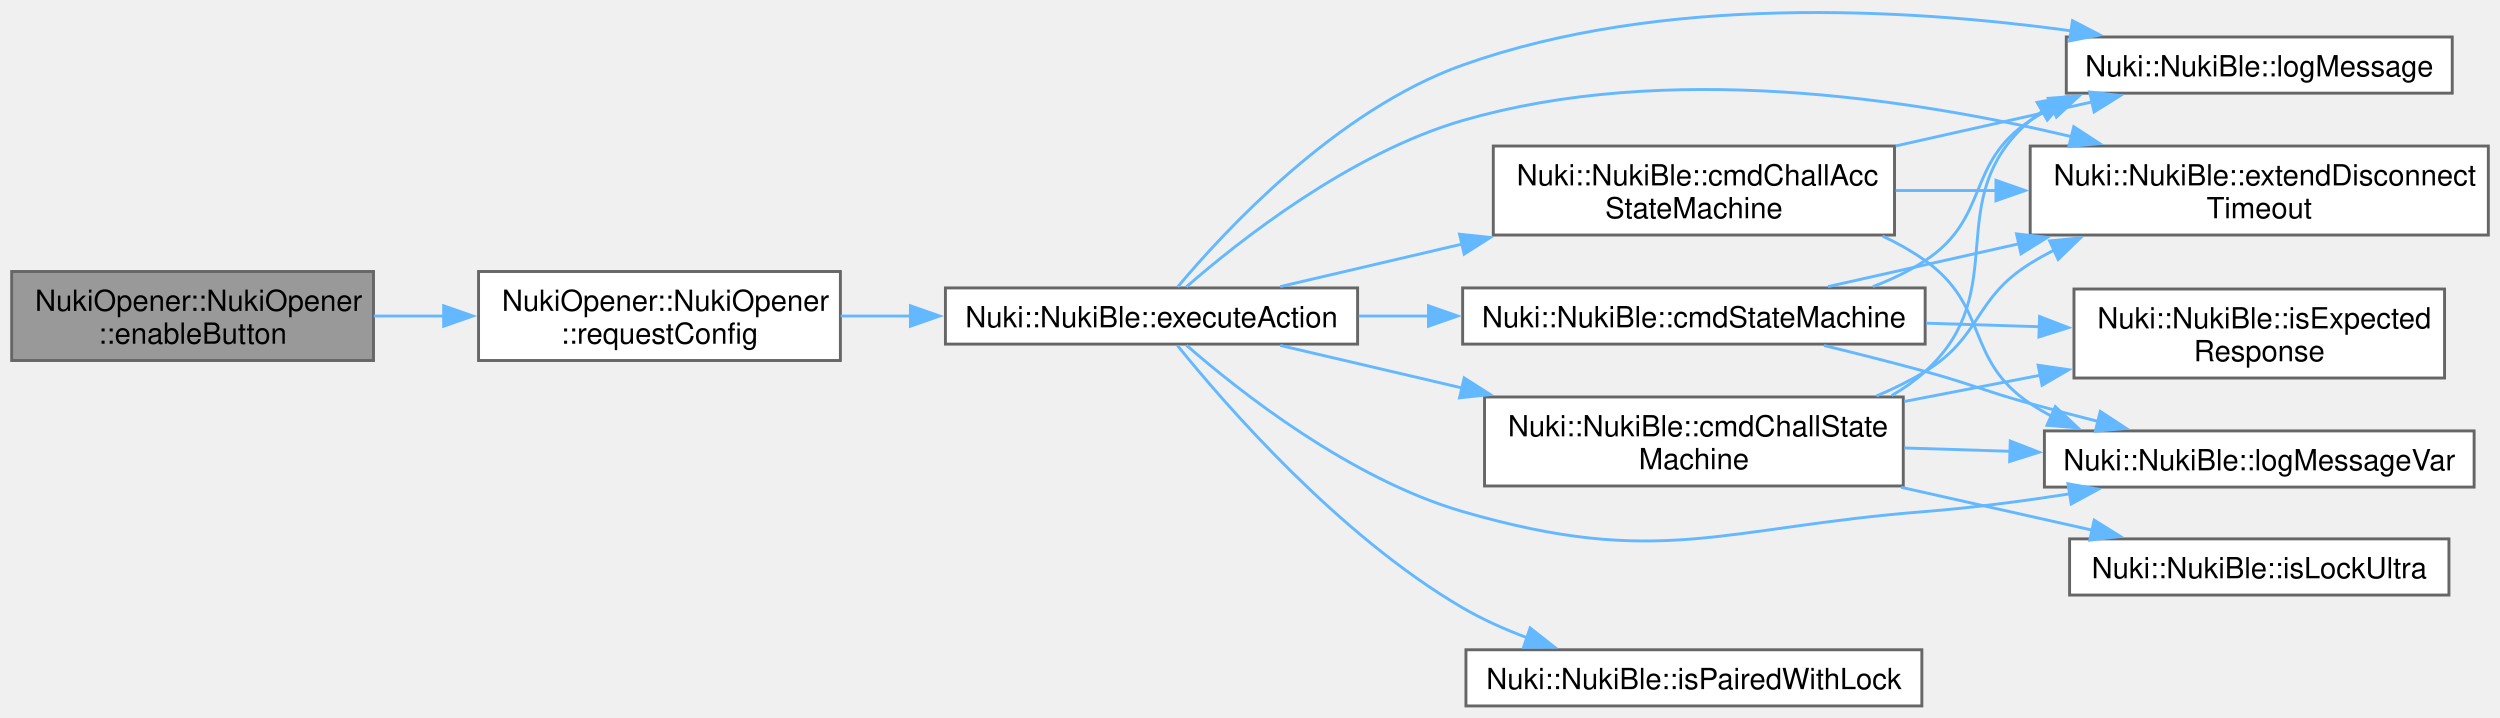
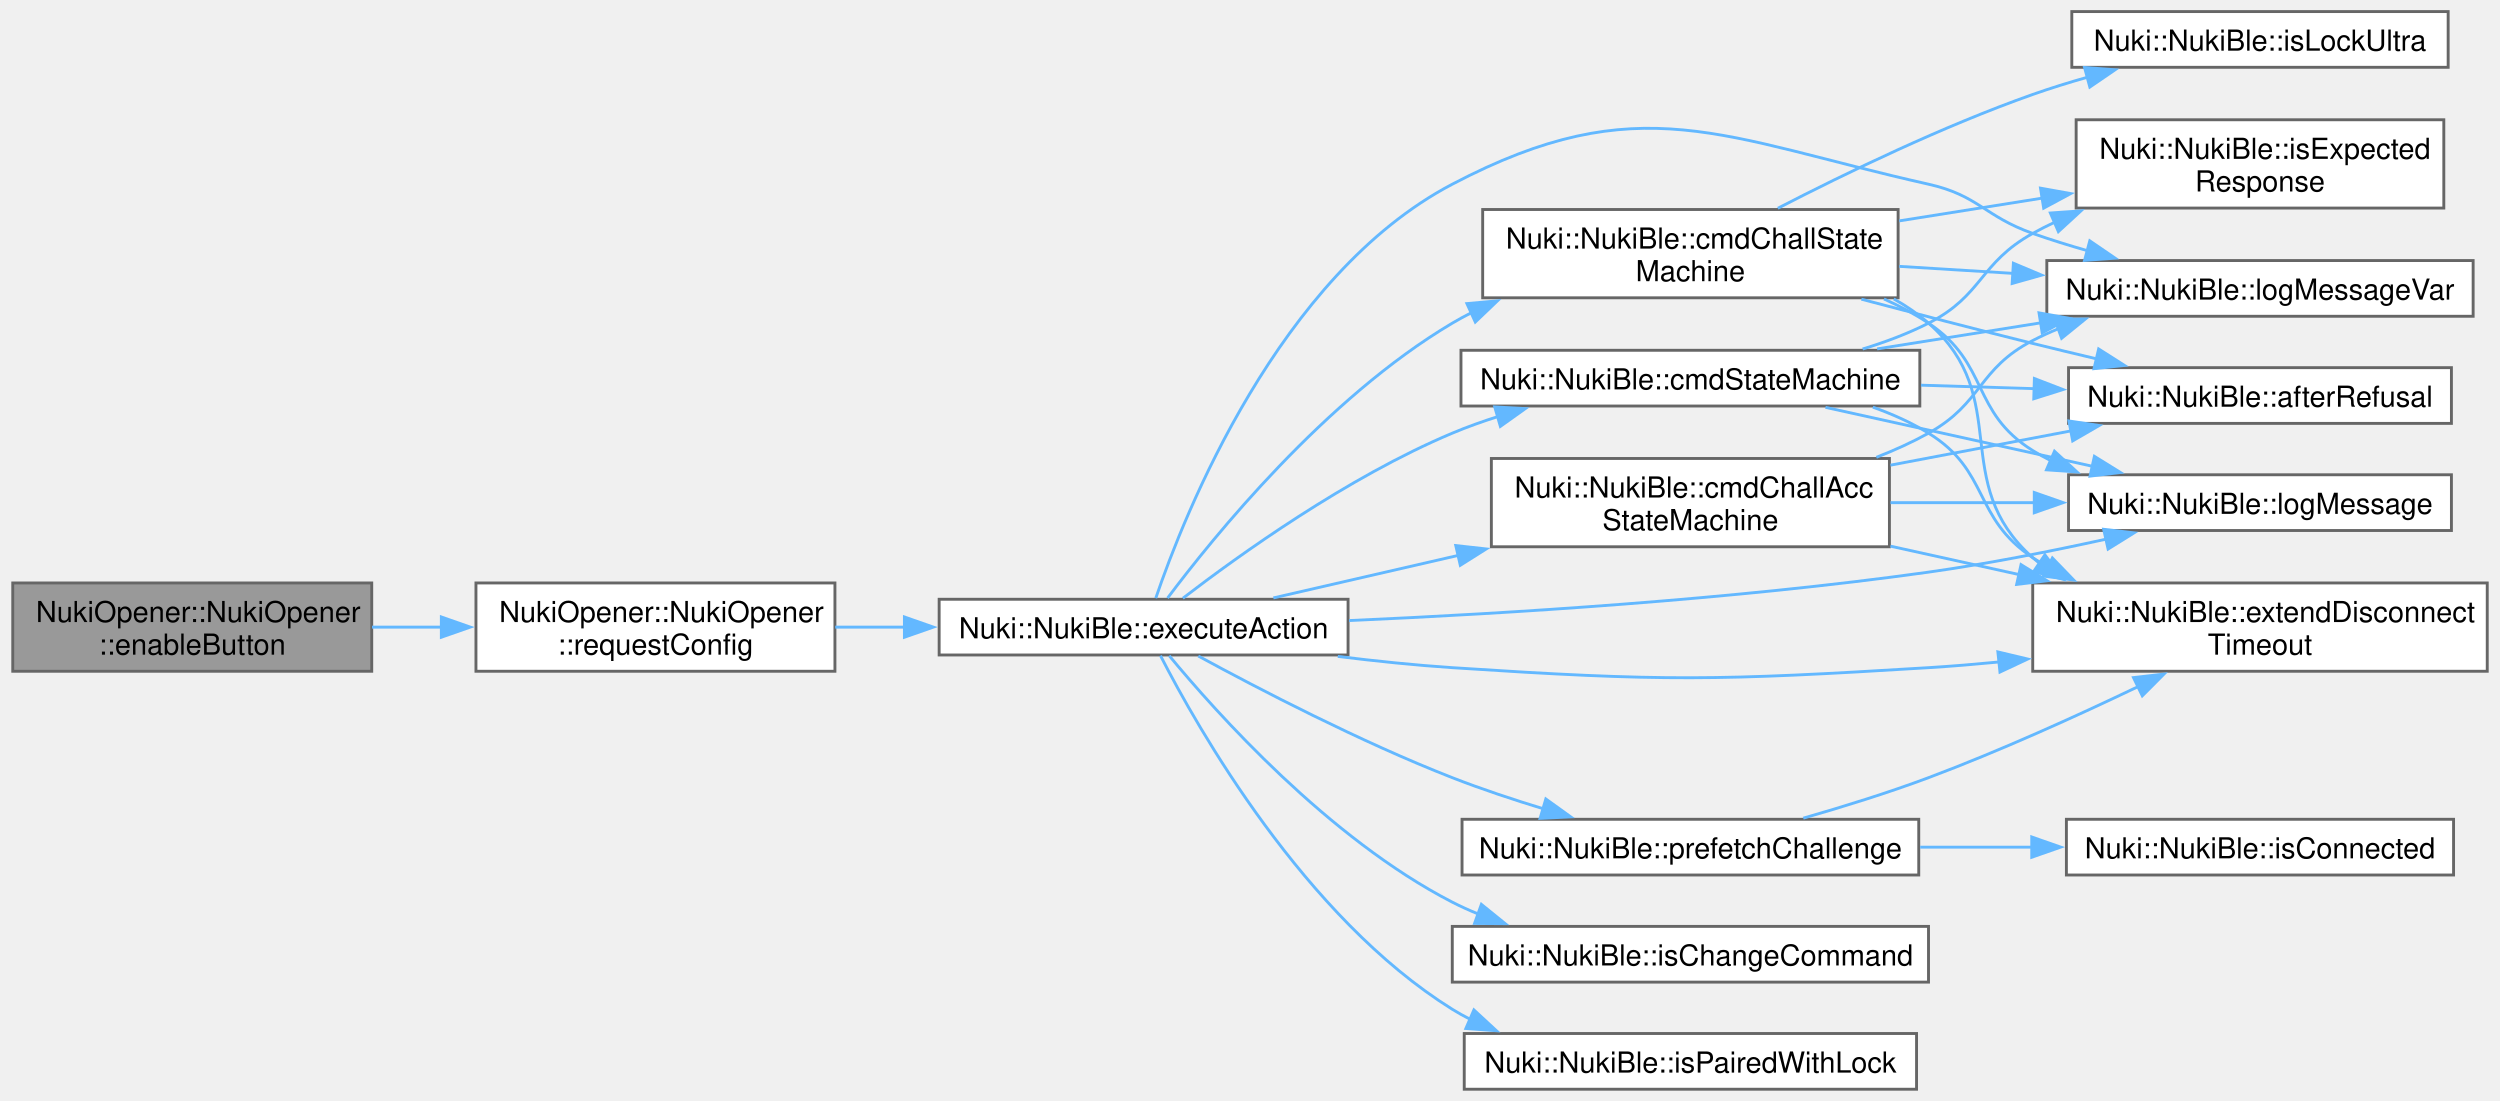
- <svg xmlns="http://www.w3.org/2000/svg" xmlns:xlink="http://www.w3.org/1999/xlink" width="857pt" height="246pt" viewBox="0.00 0.00 856.75 245.92">
-   <g id="page0,1_graph0" class="graph" transform="scale(1 1) rotate(0) translate(4 241.92)">
+ <svg xmlns="http://www.w3.org/2000/svg" xmlns:xlink="http://www.w3.org/1999/xlink" width="863pt" height="380pt" viewBox="0.00 0.00 862.75 380.25">
+   <g id="page0,1_graph0" class="graph" transform="scale(1 1) rotate(0) translate(4 376.25)">
    <g id="Node000001" class="node">
      <g id="a_Node000001">
        <a xlink:title="Gets the current config from the opener, updates the enable button parameter and sends the new config...">
-           <polygon fill="#999999" stroke="#666666" points="124,-148.88 0,-148.88 0,-118.38 124,-118.38 124,-148.88" />
-           <text text-anchor="start" x="8" y="-135.38" font-family="Helvetica,sans-Serif" font-size="10.00">NukiOpener::NukiOpener</text>
-           <text text-anchor="middle" x="62" y="-124.12" font-family="Helvetica,sans-Serif" font-size="10.00">::enableButton</text>
+           <polygon fill="#999999" stroke="#666666" points="124,-174.88 0,-174.88 0,-144.38 124,-144.38 124,-174.88" />
+           <text text-anchor="start" x="8" y="-161.38" font-family="Helvetica,sans-Serif" font-size="10.00">NukiOpener::NukiOpener</text>
+           <text text-anchor="middle" x="62" y="-150.12" font-family="Helvetica,sans-Serif" font-size="10.00">::enableButton</text>
        </a>
      </g>
    </g>
    <g id="Node000002" class="node">
      <g id="a_Node000002">
        <a xlink:href="class_nuki_opener_1_1_nuki_opener.html#ae0e0e3fef5bdadbbfe58d2eaa74f74dc" target="_top" xlink:title="Requests config from Opener via BLE.">
-           <polygon fill="white" stroke="#666666" points="284,-148.88 160,-148.88 160,-118.38 284,-118.38 284,-148.88" />
-           <text text-anchor="start" x="168" y="-135.38" font-family="Helvetica,sans-Serif" font-size="10.00">NukiOpener::NukiOpener</text>
-           <text text-anchor="middle" x="222" y="-124.12" font-family="Helvetica,sans-Serif" font-size="10.00">::requestConfig</text>
+           <polygon fill="white" stroke="#666666" points="284,-174.88 160,-174.88 160,-144.38 284,-144.38 284,-174.88" />
+           <text text-anchor="start" x="168" y="-161.38" font-family="Helvetica,sans-Serif" font-size="10.00">NukiOpener::NukiOpener</text>
+           <text text-anchor="middle" x="222" y="-150.12" font-family="Helvetica,sans-Serif" font-size="10.00">::requestConfig</text>
        </a>
      </g>
    </g>
    <g id="edge1_Node000001_Node000002" class="edge">
      <g id="a_edge1_Node000001_Node000002">
        <a xlink:title=" ">
-           <path fill="none" stroke="#63b8ff" d="M124.09,-133.62C132,-133.62 140.16,-133.62 148.23,-133.62" />
-           <polygon fill="#63b8ff" stroke="#63b8ff" points="148.04,-137.13 158.04,-133.63 148.04,-130.13 148.04,-137.13" />
+           <path fill="none" stroke="#63b8ff" d="M124.09,-159.62C132,-159.62 140.16,-159.62 148.23,-159.62" />
+           <polygon fill="#63b8ff" stroke="#63b8ff" points="148.04,-163.13 158.04,-159.63 148.04,-156.13 148.04,-163.13" />
        </a>
      </g>
    </g>
    <g id="Node000003" class="node">
      <g id="a_Node000003">
        <a xlink:href="class_nuki_1_1_nuki_ble.html#af1f1e299e8d97e053bba80e92ba285d6" target="_top" xlink:title=" ">
-           <polygon fill="white" stroke="#666666" points="461.25,-143.25 320,-143.25 320,-124 461.25,-124 461.25,-143.25" />
-           <text text-anchor="middle" x="390.62" y="-129.75" font-family="Helvetica,sans-Serif" font-size="10.00">Nuki::NukiBle::executeAction</text>
+           <polygon fill="white" stroke="#666666" points="461.25,-169.25 320,-169.25 320,-150 461.25,-150 461.25,-169.25" />
+           <text text-anchor="middle" x="390.62" y="-155.75" font-family="Helvetica,sans-Serif" font-size="10.00">Nuki::NukiBle::executeAction</text>
        </a>
      </g>
    </g>
    <g id="edge2_Node000002_Node000003" class="edge">
      <g id="a_edge2_Node000002_Node000003">
        <a xlink:title=" ">
-           <path fill="none" stroke="#63b8ff" d="M284.1,-133.62C291.93,-133.62 300.04,-133.62 308.12,-133.62" />
-           <polygon fill="#63b8ff" stroke="#63b8ff" points="308,-137.13 318,-133.63 308,-130.13 308,-137.13" />
+           <path fill="none" stroke="#63b8ff" d="M284.1,-159.62C291.93,-159.62 300.04,-159.62 308.12,-159.62" />
+           <polygon fill="#63b8ff" stroke="#63b8ff" points="308,-163.13 318,-159.63 308,-156.13 308,-163.13" />
        </a>
      </g>
    </g>
    <g id="Node000004" class="node">
      <g id="a_Node000004">
        <a xlink:href="class_nuki_1_1_nuki_ble.html#ada0f3beebd95d35c122e25dd3f9eb886" target="_top" xlink:title=" ">
-           <polygon fill="white" stroke="#666666" points="645.25,-191.88 507.75,-191.88 507.75,-161.38 645.25,-161.38 645.25,-191.88" />
-           <text text-anchor="start" x="515.75" y="-178.38" font-family="Helvetica,sans-Serif" font-size="10.00">Nuki::NukiBle::cmdChallAcc</text>
-           <text text-anchor="middle" x="576.5" y="-167.12" font-family="Helvetica,sans-Serif" font-size="10.00">StateMachine</text>
+           <polygon fill="white" stroke="#666666" points="648.25,-217.88 510.75,-217.88 510.75,-187.38 648.25,-187.38 648.25,-217.88" />
+           <text text-anchor="start" x="518.75" y="-204.38" font-family="Helvetica,sans-Serif" font-size="10.00">Nuki::NukiBle::cmdChallAcc</text>
+           <text text-anchor="middle" x="579.5" y="-193.12" font-family="Helvetica,sans-Serif" font-size="10.00">StateMachine</text>
        </a>
      </g>
    </g>
    <g id="edge3_Node000003_Node000004" class="edge">
      <g id="a_edge3_Node000003_Node000004">
        <a xlink:title=" ">
-           <path fill="none" stroke="#63b8ff" d="M434.74,-143.71C453.36,-148.06 475.74,-153.3 497.13,-158.3" />
-           <polygon fill="#63b8ff" stroke="#63b8ff" points="496.18,-161.67 506.72,-160.54 497.78,-154.85 496.18,-161.67" />
+           <path fill="none" stroke="#63b8ff" d="M435.44,-169.71C454.54,-174.1 477.54,-179.4 499.46,-184.44" />
+           <polygon fill="#63b8ff" stroke="#63b8ff" points="498.45,-187.8 508.98,-186.63 500.02,-180.98 498.45,-187.8" />
+         </a>
+       </g>
+     </g>
+     <g id="Node000006" class="node">
+       <g id="a_Node000006">
+         <a xlink:href="class_nuki_1_1_nuki_ble.html#a6e8fca90c04249660dce6cb993eb4495" target="_top" xlink:title=" ">
+           <polygon fill="white" stroke="#666666" points="854.75,-174.88 697.75,-174.88 697.75,-144.38 854.75,-144.38 854.75,-174.88" />
+           <text text-anchor="start" x="705.75" y="-161.38" font-family="Helvetica,sans-Serif" font-size="10.00">Nuki::NukiBle::extendDisconnect</text>
+           <text text-anchor="middle" x="776.25" y="-150.12" font-family="Helvetica,sans-Serif" font-size="10.00">Timeout</text>
+         </a>
+       </g>
+     </g>
+     <g id="edge21_Node000003_Node000006" class="edge">
+       <g id="a_edge21_Node000003_Node000006">
+         <a xlink:title=" ">
+           <path fill="none" stroke="#63b8ff" d="M457.7,-149.51C470.77,-147.89 484.42,-146.47 497.25,-145.62 570.2,-140.81 588.78,-141.14 661.75,-145.62 669.72,-146.11 677.99,-146.8 686.26,-147.6" />
+           <polygon fill="#63b8ff" stroke="#63b8ff" points="685.71,-151.06 696.02,-148.6 686.43,-144.1 685.71,-151.06" />
+         </a>
+       </g>
+     </g>
+     <g id="Node000007" class="node">
+       <g id="a_Node000007">
+         <a xlink:href="class_nuki_1_1_nuki_ble.html#ac7ce691d9c3e586474655d1663eb2e20" target="_top" xlink:title=" ">
+           <polygon fill="white" stroke="#666666" points="842.38,-212.25 710.12,-212.25 710.12,-193 842.38,-193 842.38,-212.25" />
+           <text text-anchor="middle" x="776.25" y="-198.75" font-family="Helvetica,sans-Serif" font-size="10.00">Nuki::NukiBle::logMessage</text>
+         </a>
+       </g>
+     </g>
+     <g id="edge24_Node000003_Node000007" class="edge">
+       <g id="a_edge24_Node000003_Node000007">
+         <a xlink:title=" ">
+           <path fill="none" stroke="#63b8ff" d="M461.58,-161.89C516.28,-164.3 594.13,-169.14 661.75,-178.62 681.91,-181.45 703.85,-185.79 723.02,-190" />
+           <polygon fill="#63b8ff" stroke="#63b8ff" points="722.25,-193.42 732.77,-192.19 723.78,-186.59 722.25,-193.42" />
+         </a>
+       </g>
+     </g>
+     <g id="Node000008" class="node">
+       <g id="a_Node000008">
+         <a xlink:href="class_nuki_1_1_nuki_ble.html#af3650133f46aeca48a5f01b95d23ab71" target="_top" xlink:title=" ">
+           <polygon fill="white" stroke="#666666" points="849.88,-286.25 702.62,-286.25 702.62,-267 849.88,-267 849.88,-286.25" />
+           <text text-anchor="middle" x="776.25" y="-272.75" font-family="Helvetica,sans-Serif" font-size="10.00">Nuki::NukiBle::logMessageVar</text>
+         </a>
+       </g>
+     </g>
+     <g id="edge25_Node000003_Node000008" class="edge">
+       <g id="a_edge25_Node000003_Node000008">
+         <a xlink:title=" ">
+           <path fill="none" stroke="#63b8ff" d="M394.82,-169.62C404.6,-198.35 437.23,-281.13 497.25,-312.62 561.99,-346.6 590.41,-328.62 661.75,-312.62 679.02,-308.75 681.07,-301.54 697.75,-295.62 703.86,-293.46 710.32,-291.45 716.8,-289.61" />
+           <polygon fill="#63b8ff" stroke="#63b8ff" points="717.46,-293.06 726.21,-287.08 715.65,-286.3 717.46,-293.06" />
+         </a>
+       </g>
+     </g>
+     <g id="Node000009" class="node">
+       <g id="a_Node000009">
+         <a xlink:href="class_nuki_1_1_nuki_ble.html#a59169a9f492793762e3c6ba39b611b07" target="_top" xlink:title=" ">
+           <polygon fill="white" stroke="#666666" points="651.25,-303.88 507.75,-303.88 507.75,-273.38 651.25,-273.38 651.25,-303.88" />
+           <text text-anchor="start" x="515.75" y="-290.38" font-family="Helvetica,sans-Serif" font-size="10.00">Nuki::NukiBle::cmdChallState</text>
+           <text text-anchor="middle" x="579.5" y="-279.12" font-family="Helvetica,sans-Serif" font-size="10.00">Machine</text>
+         </a>
+       </g>
+     </g>
+     <g id="edge8_Node000003_Node000009" class="edge">
+       <g id="a_edge8_Node000003_Node000009">
+         <a xlink:title=" ">
+           <path fill="none" stroke="#63b8ff" d="M398.89,-169.65C414.5,-190.48 453.43,-238.66 497.25,-264.62 499.41,-265.9 501.64,-267.12 503.93,-268.27" />
+           <polygon fill="#63b8ff" stroke="#63b8ff" points="502.3,-271.38 512.86,-272.33 505.2,-265.01 502.3,-271.38" />
+         </a>
+       </g>
+     </g>
+     <g id="Node000012" class="node">
+       <g id="a_Node000012">
+         <a xlink:href="class_nuki_1_1_nuki_ble.html#ad135bb1455665decfddff67772c1d411" target="_top" xlink:title=" ">
+           <polygon fill="white" stroke="#666666" points="658.75,-255.25 500.25,-255.25 500.25,-236 658.75,-236 658.75,-255.25" />
+           <text text-anchor="middle" x="579.5" y="-241.75" font-family="Helvetica,sans-Serif" font-size="10.00">Nuki::NukiBle::cmdStateMachine</text>
+         </a>
+       </g>
+     </g>
+     <g id="edge15_Node000003_Node000012" class="edge">
+       <g id="a_edge15_Node000003_Node000012">
+         <a xlink:title=" ">
+           <path fill="none" stroke="#63b8ff" d="M404.18,-169.59C423.21,-184.22 461.01,-211.41 497.25,-226.62 502.38,-228.78 507.79,-230.71 513.3,-232.45" />
+           <polygon fill="#63b8ff" stroke="#63b8ff" points="511.91,-235.69 522.49,-235.11 513.86,-228.96 511.91,-235.69" />
+         </a>
+       </g>
+     </g>
+     <g id="Node000013" class="node">
+       <g id="a_Node000013">
+         <a xlink:href="class_nuki_1_1_nuki_ble.html#ac403c0ad4fe8a89f4cd57ddf647613df" target="_top" xlink:title="A change of one entry: nothing more comes from the device after its answer (a list request is followe...">
+           <polygon fill="white" stroke="#666666" points="661.75,-56.25 497.25,-56.25 497.25,-37 661.75,-37 661.75,-56.25" />
+           <text text-anchor="middle" x="579.5" y="-42.75" font-family="Helvetica,sans-Serif" font-size="10.00">Nuki::NukiBle::isChangeCommand</text>
+         </a>
+       </g>
+     </g>
+     <g id="edge22_Node000003_Node000013" class="edge">
+       <g id="a_edge22_Node000003_Node000013">
+         <a xlink:title=" ">
+           <path fill="none" stroke="#63b8ff" d="M399.47,-149.76C415.59,-130.23 454.49,-86.63 497.25,-64.62 500.14,-63.14 503.15,-61.77 506.24,-60.52" />
+           <polygon fill="#63b8ff" stroke="#63b8ff" points="507.3,-63.86 515.54,-57.19 504.94,-57.27 507.3,-63.86" />
+         </a>
+       </g>
+     </g>
+     <g id="Node000014" class="node">
+       <g id="a_Node000014">
+         <a xlink:href="class_nuki_1_1_nuki_ble.html#a050f54fbfcea03dc5238e8c66a7e89ca" target="_top" xlink:title="Returns pairing state (if credentials are stored or not).">
+           <polygon fill="white" stroke="#666666" points="657.62,-19.25 501.38,-19.25 501.38,0 657.62,0 657.62,-19.25" />
+           <text text-anchor="middle" x="579.5" y="-5.75" font-family="Helvetica,sans-Serif" font-size="10.00">Nuki::NukiBle::isPairedWithLock</text>
+         </a>
+       </g>
+     </g>
+     <g id="edge23_Node000003_Node000014" class="edge">
+       <g id="a_edge23_Node000003_Node000014">
+         <a xlink:title=" ">
+           <path fill="none" stroke="#63b8ff" d="M396.45,-149.78C409.17,-124.94 446.18,-59.43 497.25,-27.62 499.26,-26.37 501.35,-25.21 503.5,-24.12" />
+           <polygon fill="#63b8ff" stroke="#63b8ff" points="504.72,-27.4 512.5,-20.21 501.94,-20.98 504.72,-27.4" />
+         </a>
+       </g>
+     </g>
+     <g id="Node000015" class="node">
+       <g id="a_Node000015">
+         <a xlink:href="class_nuki_1_1_nuki_ble.html#a1883d4d8bbc6921ae9bfbb6d18671ee7" target="_top" xlink:title="Asks for the challenge of the next command now, if there is a connection and no command is running....">
+           <polygon fill="white" stroke="#666666" points="658.38,-93.25 500.62,-93.25 500.62,-74 658.38,-74 658.38,-93.25" />
+           <text text-anchor="middle" x="579.5" y="-79.75" font-family="Helvetica,sans-Serif" font-size="10.00">Nuki::NukiBle::prefetchChallenge</text>
+         </a>
+       </g>
+     </g>
+     <g id="edge26_Node000003_Node000015" class="edge">
+       <g id="a_edge26_Node000003_Node000015">
+         <a xlink:title=" ">
+           <path fill="none" stroke="#63b8ff" d="M409.52,-149.64C430.19,-138.39 465.46,-120.04 497.25,-107.62 507.32,-103.69 518.3,-100.04 528.84,-96.83" />
+           <polygon fill="#63b8ff" stroke="#63b8ff" points="529.56,-100.27 538.16,-94.08 527.58,-93.56 529.56,-100.27" />
        </a>
      </g>
    </g>
    <g id="Node000005" class="node">
      <g id="a_Node000005">
-         <a xlink:href="class_nuki_1_1_nuki_ble.html#a6e8fca90c04249660dce6cb993eb4495" target="_top" xlink:title=" ">
-           <polygon fill="white" stroke="#666666" points="848.75,-191.88 691.75,-191.88 691.75,-161.38 848.75,-161.38 848.75,-191.88" />
-           <text text-anchor="start" x="699.75" y="-178.38" font-family="Helvetica,sans-Serif" font-size="10.00">Nuki::NukiBle::extendDisconnect</text>
-           <text text-anchor="middle" x="770.25" y="-167.12" font-family="Helvetica,sans-Serif" font-size="10.00">Timeout</text>
-         </a>
-       </g>
-     </g>
-     <g id="edge18_Node000003_Node000005" class="edge">
-       <g id="a_edge18_Node000003_Node000005">
-         <a xlink:title=" ">
-           <path fill="none" stroke="#63b8ff" d="M402.59,-143.64C420.69,-159.42 458.67,-189.42 497.25,-200.62 566.67,-220.79 649.9,-208.41 705.86,-195.11" />
-           <polygon fill="#63b8ff" stroke="#63b8ff" points="706.68,-198.51 715.55,-192.72 705,-191.72 706.68,-198.51" />
-         </a>
-       </g>
-     </g>
-     <g id="Node000006" class="node">
-       <g id="a_Node000006">
-         <a xlink:href="class_nuki_1_1_nuki_ble.html#ac7ce691d9c3e586474655d1663eb2e20" target="_top" xlink:title=" ">
-           <polygon fill="white" stroke="#666666" points="836.38,-229.25 704.12,-229.25 704.12,-210 836.38,-210 836.38,-229.25" />
-           <text text-anchor="middle" x="770.25" y="-215.75" font-family="Helvetica,sans-Serif" font-size="10.00">Nuki::NukiBle::logMessage</text>
-         </a>
-       </g>
-     </g>
-     <g id="edge20_Node000003_Node000006" class="edge">
-       <g id="a_edge20_Node000003_Node000006">
-         <a xlink:title=" ">
-           <path fill="none" stroke="#63b8ff" d="M399.6,-143.61C415.66,-162.79 454.03,-204.25 497.25,-219.62 565.41,-243.86 649.4,-239.09 705.86,-231.35" />
-           <polygon fill="#63b8ff" stroke="#63b8ff" points="706.24,-234.83 715.63,-229.94 705.23,-227.91 706.24,-234.83" />
-         </a>
-       </g>
-     </g>
-     <g id="Node000007" class="node">
-       <g id="a_Node000007">
-         <a xlink:href="class_nuki_1_1_nuki_ble.html#af3650133f46aeca48a5f01b95d23ab71" target="_top" xlink:title=" ">
-           <polygon fill="white" stroke="#666666" points="843.88,-94.25 696.62,-94.25 696.62,-75 843.88,-75 843.88,-94.25" />
-           <text text-anchor="middle" x="770.25" y="-80.75" font-family="Helvetica,sans-Serif" font-size="10.00">Nuki::NukiBle::logMessageVar</text>
-         </a>
-       </g>
-     </g>
-     <g id="edge21_Node000003_Node000007" class="edge">
-       <g id="a_edge21_Node000003_Node000007">
-         <a xlink:title=" ">
-           <path fill="none" stroke="#63b8ff" d="M402.59,-123.61C420.69,-107.83 458.67,-77.83 497.25,-66.62 564.9,-46.98 585.52,-61.09 655.75,-66.62 671.99,-67.9 689.42,-70.2 705.62,-72.73" />
-           <polygon fill="#63b8ff" stroke="#63b8ff" points="704.69,-76.13 715.12,-74.27 705.81,-69.22 704.69,-76.13" />
-         </a>
-       </g>
-     </g>
-     <g id="Node000008" class="node">
-       <g id="a_Node000008">
-         <a xlink:href="class_nuki_1_1_nuki_ble.html#a59169a9f492793762e3c6ba39b611b07" target="_top" xlink:title=" ">
-           <polygon fill="white" stroke="#666666" points="648.25,-105.88 504.75,-105.88 504.75,-75.38 648.25,-75.38 648.25,-105.88" />
-           <text text-anchor="start" x="512.75" y="-92.38" font-family="Helvetica,sans-Serif" font-size="10.00">Nuki::NukiBle::cmdChallState</text>
-           <text text-anchor="middle" x="576.5" y="-81.12" font-family="Helvetica,sans-Serif" font-size="10.00">Machine</text>
-         </a>
-       </g>
-     </g>
-     <g id="edge7_Node000003_Node000008" class="edge">
-       <g id="a_edge7_Node000003_Node000008">
-         <a xlink:title=" ">
-           <path fill="none" stroke="#63b8ff" d="M434.74,-123.54C453.36,-119.19 475.74,-113.95 497.13,-108.95" />
-           <polygon fill="#63b8ff" stroke="#63b8ff" points="497.78,-112.4 506.72,-106.71 496.18,-105.58 497.78,-112.4" />
+         <a xlink:href="class_nuki_1_1_nuki_ble.html#a4e1de69ee63f338e6e1fe088f72d7b3f" target="_top" xlink:title="The device answered a command with an error report. The connection is closed only for the errors that...">
+           <polygon fill="white" stroke="#666666" points="842.38,-249.25 710.12,-249.25 710.12,-230 842.38,-230 842.38,-249.25" />
+           <text text-anchor="middle" x="776.25" y="-235.75" font-family="Helvetica,sans-Serif" font-size="10.00">Nuki::NukiBle::afterRefusal</text>
+         </a>
+       </g>
+     </g>
+     <g id="edge4_Node000004_Node000005" class="edge">
+       <g id="a_edge4_Node000004_Node000005">
+         <a xlink:title=" ">
+           <path fill="none" stroke="#63b8ff" d="M648.61,-215.57C668.88,-219.42 691.01,-223.62 711.02,-227.42" />
+           <polygon fill="#63b8ff" stroke="#63b8ff" points="710.25,-230.84 720.72,-229.27 711.55,-223.96 710.25,-230.84" />
+         </a>
+       </g>
+     </g>
+     <g id="edge5_Node000004_Node000006" class="edge">
+       <g id="a_edge5_Node000004_Node000006">
+         <a xlink:title=" ">
+           <path fill="none" stroke="#63b8ff" d="M648.61,-187.59C662.95,-184.42 678.22,-181.05 693.01,-177.78" />
+           <polygon fill="#63b8ff" stroke="#63b8ff" points="693.71,-181.21 702.72,-175.64 692.2,-174.38 693.71,-181.21" />
+         </a>
+       </g>
+     </g>
+     <g id="edge6_Node000004_Node000007" class="edge">
+       <g id="a_edge6_Node000004_Node000007">
+         <a xlink:title=" ">
+           <path fill="none" stroke="#63b8ff" d="M648.61,-202.62C664.75,-202.62 682.06,-202.62 698.54,-202.62" />
+           <polygon fill="#63b8ff" stroke="#63b8ff" points="698.28,-206.13 708.28,-202.63 698.28,-199.13 698.28,-206.13" />
+         </a>
+       </g>
+     </g>
+     <g id="edge7_Node000004_Node000008" class="edge">
+       <g id="a_edge7_Node000004_Node000008">
+         <a xlink:title=" ">
+           <path fill="none" stroke="#63b8ff" d="M643.73,-218.28C649.98,-220.71 656.09,-223.48 661.75,-226.62 680.47,-237.02 678.74,-248.79 697.75,-258.62 700.63,-260.11 703.62,-261.48 706.7,-262.73" />
+           <polygon fill="#63b8ff" stroke="#63b8ff" points="705.36,-265.97 715.96,-266.07 707.73,-259.39 705.36,-265.97" />
+         </a>
+       </g>
+     </g>
+     <g id="edge9_Node000009_Node000005" class="edge">
+       <g id="a_edge9_Node000009_Node000005">
+         <a xlink:title=" ">
+           <path fill="none" stroke="#63b8ff" d="M638.56,-272.9C657.41,-267.9 678.44,-262.42 697.75,-257.62 704.87,-255.86 712.38,-254.05 719.8,-252.29" />
+           <polygon fill="#63b8ff" stroke="#63b8ff" points="720.52,-255.71 729.46,-250.02 718.92,-248.9 720.52,-255.71" />
+         </a>
+       </g>
+     </g>
+     <g id="edge10_Node000009_Node000006" class="edge">
+       <g id="a_edge10_Node000009_Node000006">
+         <a xlink:title=" ">
+           <path fill="none" stroke="#63b8ff" d="M649.74,-273C654.04,-270.6 658.1,-267.83 661.75,-264.62 691.37,-238.65 668.3,-209.79 697.75,-183.62 698.53,-182.93 699.34,-182.25 700.16,-181.6" />
+           <polygon fill="#63b8ff" stroke="#63b8ff" points="701.95,-184.61 708.31,-176.13 698.05,-178.8 701.95,-184.61" />
+         </a>
+       </g>
+     </g>
+     <g id="edge13_Node000009_Node000007" class="edge">
+       <g id="a_edge13_Node000009_Node000007">
+         <a xlink:title=" ">
+           <path fill="none" stroke="#63b8ff" d="M646.37,-272.97C651.76,-270.56 656.97,-267.8 661.75,-264.62 682.8,-250.65 676.3,-233.97 697.75,-220.62 699.77,-219.37 701.86,-218.2 704.01,-217.12" />
+           <polygon fill="#63b8ff" stroke="#63b8ff" points="705.27,-220.39 713.06,-213.21 702.49,-213.96 705.27,-220.39" />
+         </a>
+       </g>
+     </g>
+     <g id="edge14_Node000009_Node000008" class="edge">
+       <g id="a_edge14_Node000009_Node000008">
+         <a xlink:title=" ">
+           <path fill="none" stroke="#63b8ff" d="M651.64,-284.24C664.41,-283.45 677.84,-282.63 690.94,-281.82" />
+           <polygon fill="#63b8ff" stroke="#63b8ff" points="691.07,-285.32 700.84,-281.21 690.64,-278.33 691.07,-285.32" />
+         </a>
+       </g>
+     </g>
+     <g id="Node000010" class="node">
+       <g id="a_Node000010">
+         <a xlink:href="class_nuki_1_1_nuki_ble.html#a252293e3e2ae14f9b879d27629d64a8a" target="_top" xlink:title=" ">
+           <polygon fill="white" stroke="#666666" points="839.75,-334.88 712.75,-334.88 712.75,-304.38 839.75,-304.38 839.75,-334.88" />
+           <text text-anchor="start" x="720.75" y="-321.38" font-family="Helvetica,sans-Serif" font-size="10.00">Nuki::NukiBle::isExpected</text>
+           <text text-anchor="middle" x="776.25" y="-310.12" font-family="Helvetica,sans-Serif" font-size="10.00">Response</text>
+         </a>
+       </g>
+     </g>
+     <g id="edge11_Node000009_Node000010" class="edge">
+       <g id="a_edge11_Node000009_Node000010">
+         <a xlink:title=" ">
+           <path fill="none" stroke="#63b8ff" d="M651.64,-299.95C667.79,-302.52 684.99,-305.26 701.26,-307.85" />
+           <polygon fill="#63b8ff" stroke="#63b8ff" points="700.43,-311.26 710.86,-309.38 701.53,-304.35 700.43,-311.26" />
        </a>
      </g>
    </g>
    <g id="Node000011" class="node">
      <g id="a_Node000011">
-         <a xlink:href="class_nuki_1_1_nuki_ble.html#ad135bb1455665decfddff67772c1d411" target="_top" xlink:title=" ">
-           <polygon fill="white" stroke="#666666" points="655.75,-143.25 497.25,-143.25 497.25,-124 655.75,-124 655.75,-143.25" />
-           <text text-anchor="middle" x="576.5" y="-129.75" font-family="Helvetica,sans-Serif" font-size="10.00">Nuki::NukiBle::cmdStateMachine</text>
-         </a>
-       </g>
-     </g>
-     <g id="edge13_Node000003_Node000011" class="edge">
-       <g id="a_edge13_Node000003_Node000011">
-         <a xlink:title=" ">
-           <path fill="none" stroke="#63b8ff" d="M461.66,-133.62C469.53,-133.62 477.62,-133.62 485.69,-133.62" />
-           <polygon fill="#63b8ff" stroke="#63b8ff" points="485.54,-137.13 495.54,-133.63 485.54,-130.13 485.54,-137.13" />
-         </a>
-       </g>
-     </g>
-     <g id="Node000012" class="node">
-       <g id="a_Node000012">
-         <a xlink:href="class_nuki_1_1_nuki_ble.html#a050f54fbfcea03dc5238e8c66a7e89ca" target="_top" xlink:title="Returns pairing state (if credentials are stored or not).">
-           <polygon fill="white" stroke="#666666" points="654.62,-19.25 498.38,-19.25 498.38,0 654.62,0 654.62,-19.25" />
-           <text text-anchor="middle" x="576.5" y="-5.75" font-family="Helvetica,sans-Serif" font-size="10.00">Nuki::NukiBle::isPairedWithLock</text>
-         </a>
-       </g>
-     </g>
-     <g id="edge19_Node000003_Node000012" class="edge">
-       <g id="a_edge19_Node000003_Node000012">
-         <a xlink:title=" ">
-           <path fill="none" stroke="#63b8ff" d="M399.51,-123.52C415.69,-103.47 454.71,-58.43 497.25,-33.62 504.09,-29.64 511.66,-26.25 519.32,-23.38" />
-           <polygon fill="#63b8ff" stroke="#63b8ff" points="520.38,-26.72 528.71,-20.17 518.12,-20.1 520.38,-26.72" />
-         </a>
-       </g>
-     </g>
-     <g id="edge4_Node000004_Node000005" class="edge">
-       <g id="a_edge4_Node000004_Node000005">
-         <a xlink:title=" ">
-           <path fill="none" stroke="#63b8ff" d="M645.64,-176.62C656.79,-176.62 668.47,-176.62 680.03,-176.62" />
-           <polygon fill="#63b8ff" stroke="#63b8ff" points="680.01,-180.13 690.01,-176.63 680.01,-173.13 680.01,-180.13" />
-         </a>
-       </g>
-     </g>
-     <g id="edge5_Node000004_Node000006" class="edge">
-       <g id="a_edge5_Node000004_Node000006">
-         <a xlink:title=" ">
-           <path fill="none" stroke="#63b8ff" d="M645.64,-191.91C667.73,-196.86 691.95,-202.29 713.07,-207.03" />
-           <polygon fill="#63b8ff" stroke="#63b8ff" points="712.11,-210.4 722.64,-209.17 713.65,-203.57 712.11,-210.4" />
-         </a>
-       </g>
-     </g>
-     <g id="edge6_Node000004_Node000007" class="edge">
-       <g id="a_edge6_Node000004_Node000007">
-         <a xlink:title=" ">
-           <path fill="none" stroke="#63b8ff" d="M641.11,-161.04C646.27,-158.62 651.23,-155.83 655.75,-152.62 677.78,-136.98 669.28,-118.63 691.75,-103.62 694.12,-102.04 696.61,-100.59 699.18,-99.26" />
-           <polygon fill="#63b8ff" stroke="#63b8ff" points="700.35,-102.57 708.07,-95.32 697.51,-96.17 700.35,-102.57" />
-         </a>
-       </g>
-     </g>
-     <g id="edge8_Node000008_Node000005" class="edge">
-       <g id="a_edge8_Node000008_Node000005">
-         <a xlink:title=" ">
-           <path fill="none" stroke="#63b8ff" d="M639.04,-106.21C644.87,-108.65 650.54,-111.44 655.75,-114.62 675.33,-126.59 672.26,-139.52 691.75,-151.62 694.36,-153.25 697.09,-154.77 699.9,-156.21" />
-           <polygon fill="#63b8ff" stroke="#63b8ff" points="698.4,-159.37 708.95,-160.39 701.33,-153.02 698.4,-159.37" />
-         </a>
-       </g>
-     </g>
-     <g id="edge11_Node000008_Node000006" class="edge">
-       <g id="a_edge11_Node000008_Node000006">
-         <a xlink:title=" ">
-           <path fill="none" stroke="#63b8ff" d="M644.27,-106.37C648.39,-108.74 652.27,-111.48 655.75,-114.62 686.46,-142.44 660.26,-173.7 691.75,-200.62 693.07,-201.75 694.44,-202.81 695.86,-203.81" />
-           <polygon fill="#63b8ff" stroke="#63b8ff" points="694.11,-206.84 704.52,-208.81 697.61,-200.78 694.11,-206.84" />
-         </a>
-       </g>
-     </g>
-     <g id="edge12_Node000008_Node000007" class="edge">
-       <g id="a_edge12_Node000008_Node000007">
-         <a xlink:title=" ">
-           <path fill="none" stroke="#63b8ff" d="M648.63,-88.4C660.42,-88.03 672.75,-87.64 684.83,-87.27" />
-           <polygon fill="#63b8ff" stroke="#63b8ff" points="684.92,-90.77 694.8,-86.95 684.7,-83.77 684.92,-90.77" />
-         </a>
-       </g>
-     </g>
-     <g id="Node000009" class="node">
-       <g id="a_Node000009">
-         <a xlink:href="class_nuki_1_1_nuki_ble.html#a252293e3e2ae14f9b879d27629d64a8a" target="_top" xlink:title=" ">
-           <polygon fill="white" stroke="#666666" points="833.75,-142.88 706.75,-142.88 706.75,-112.38 833.75,-112.38 833.75,-142.88" />
-           <text text-anchor="start" x="714.75" y="-129.38" font-family="Helvetica,sans-Serif" font-size="10.00">Nuki::NukiBle::isExpected</text>
-           <text text-anchor="middle" x="770.25" y="-118.12" font-family="Helvetica,sans-Serif" font-size="10.00">Response</text>
-         </a>
-       </g>
-     </g>
-     <g id="edge9_Node000008_Node000009" class="edge">
-       <g id="a_edge9_Node000008_Node000009">
-         <a xlink:title=" ">
-           <path fill="none" stroke="#63b8ff" d="M648.63,-104.35C663.89,-107.3 680.06,-110.41 695.43,-113.38" />
-           <polygon fill="#63b8ff" stroke="#63b8ff" points="694.48,-116.76 704.96,-115.22 695.81,-109.89 694.48,-116.76" />
-         </a>
-       </g>
-     </g>
-     <g id="Node000010" class="node">
-       <g id="a_Node000010">
        <a xlink:href="class_nuki_1_1_nuki_ble.html#a25207bb564a4b54b8dd8c872177b53a7" target="_top" xlink:title="Returns if BLE is pairing/paired/connected with a Smart Lock Ultra.">
-           <polygon fill="white" stroke="#666666" points="835.25,-57.25 705.25,-57.25 705.25,-38 835.25,-38 835.25,-57.25" />
-           <text text-anchor="middle" x="770.25" y="-43.75" font-family="Helvetica,sans-Serif" font-size="10.00">Nuki::NukiBle::isLockUltra</text>
-         </a>
-       </g>
-     </g>
-     <g id="edge10_Node000008_Node000010" class="edge">
-       <g id="a_edge10_Node000008_Node000010">
-         <a xlink:title=" ">
-           <path fill="none" stroke="#63b8ff" d="M647.54,-74.92C669.11,-70.08 692.57,-64.82 713.09,-60.22" />
-           <polygon fill="#63b8ff" stroke="#63b8ff" points="713.68,-63.67 722.67,-58.07 712.15,-56.84 713.68,-63.67" />
-         </a>
-       </g>
-     </g>
-     <g id="edge14_Node000011_Node000005" class="edge">
-       <g id="a_edge14_Node000011_Node000005">
-         <a xlink:title=" ">
-           <path fill="none" stroke="#63b8ff" d="M622.46,-143.71C641.96,-148.08 665.43,-153.34 687.83,-158.37" />
-           <polygon fill="#63b8ff" stroke="#63b8ff" points="687.06,-161.78 697.58,-160.55 688.59,-154.95 687.06,-161.78" />
-         </a>
-       </g>
-     </g>
-     <g id="edge16_Node000011_Node000006" class="edge">
-       <g id="a_edge16_Node000011_Node000006">
-         <a xlink:title=" ">
-           <path fill="none" stroke="#63b8ff" d="M637.84,-143.71C644.15,-146.08 650.26,-149.01 655.75,-152.62 678.02,-167.3 669.5,-185.93 691.75,-200.62 694.18,-202.23 696.73,-203.7 699.37,-205.04" />
-           <polygon fill="#63b8ff" stroke="#63b8ff" points="697.94,-208.24 708.5,-209.03 700.74,-201.82 697.94,-208.24" />
-         </a>
-       </g>
-     </g>
-     <g id="edge17_Node000011_Node000007" class="edge">
-       <g id="a_edge17_Node000011_Node000007">
-         <a xlink:title=" ">
-           <path fill="none" stroke="#63b8ff" d="M621.08,-123.52C632.4,-120.77 644.56,-117.69 655.75,-114.62 671.89,-110.2 675.62,-108.06 691.75,-103.62 699.29,-101.55 707.26,-99.47 715.12,-97.48" />
-           <polygon fill="#63b8ff" stroke="#63b8ff" points="715.77,-100.93 724.63,-95.12 714.08,-94.14 715.77,-100.93" />
-         </a>
-       </g>
-     </g>
-     <g id="edge15_Node000011_Node000009" class="edge">
-       <g id="a_edge15_Node000011_Node000009">
-         <a xlink:title=" ">
-           <path fill="none" stroke="#63b8ff" d="M656.05,-131.17C669,-130.76 682.4,-130.34 695.24,-129.94" />
-           <polygon fill="#63b8ff" stroke="#63b8ff" points="694.96,-133.45 704.85,-129.64 694.74,-126.45 694.96,-133.45" />
+           <polygon fill="white" stroke="#666666" points="841.25,-372.25 711.25,-372.25 711.25,-353 841.25,-353 841.25,-372.25" />
+           <text text-anchor="middle" x="776.25" y="-358.75" font-family="Helvetica,sans-Serif" font-size="10.00">Nuki::NukiBle::isLockUltra</text>
+         </a>
+       </g>
+     </g>
+     <g id="edge12_Node000009_Node000011" class="edge">
+       <g id="a_edge12_Node000009_Node000011">
+         <a xlink:title=" ">
+           <path fill="none" stroke="#63b8ff" d="M609.7,-304.31C633.01,-316.34 666.8,-332.69 697.75,-343.62 703.86,-345.78 710.32,-347.79 716.81,-349.62" />
+           <polygon fill="#63b8ff" stroke="#63b8ff" points="715.65,-352.93 726.22,-352.15 717.47,-346.17 715.65,-352.93" />
+         </a>
+       </g>
+     </g>
+     <g id="edge16_Node000012_Node000005" class="edge">
+       <g id="a_edge16_Node000012_Node000005">
+         <a xlink:title=" ">
+           <path fill="none" stroke="#63b8ff" d="M659.15,-243.2C672.13,-242.8 685.58,-242.39 698.51,-241.99" />
+           <polygon fill="#63b8ff" stroke="#63b8ff" points="698.32,-245.5 708.21,-241.69 698.11,-238.5 698.32,-245.5" />
+         </a>
+       </g>
+     </g>
+     <g id="edge17_Node000012_Node000006" class="edge">
+       <g id="a_edge17_Node000012_Node000006">
+         <a xlink:title=" ">
+           <path fill="none" stroke="#63b8ff" d="M642.52,-235.6C649.27,-233.22 655.83,-230.27 661.75,-226.62 682.98,-213.56 677,-197.43 697.75,-183.62 699.55,-182.43 701.42,-181.28 703.33,-180.2" />
+           <polygon fill="#63b8ff" stroke="#63b8ff" points="704.54,-183.51 711.9,-175.89 701.39,-177.26 704.54,-183.51" />
+         </a>
+       </g>
+     </g>
+     <g id="edge19_Node000012_Node000007" class="edge">
+       <g id="a_edge19_Node000012_Node000007">
+         <a xlink:title=" ">
+           <path fill="none" stroke="#63b8ff" d="M626.16,-235.54C653.77,-229.45 689.21,-221.62 718.6,-215.13" />
+           <polygon fill="#63b8ff" stroke="#63b8ff" points="719.05,-218.62 728.06,-213.04 717.54,-211.78 719.05,-218.62" />
+         </a>
+       </g>
+     </g>
+     <g id="edge20_Node000012_Node000008" class="edge">
+       <g id="a_edge20_Node000012_Node000008">
+         <a xlink:title=" ">
+           <path fill="none" stroke="#63b8ff" d="M644,-255.73C662.1,-258.61 681.99,-261.78 700.68,-264.76" />
+           <polygon fill="#63b8ff" stroke="#63b8ff" points="699.92,-268.18 710.34,-266.29 701.02,-261.26 699.92,-268.18" />
+         </a>
+       </g>
+     </g>
+     <g id="edge18_Node000012_Node000010" class="edge">
+       <g id="a_edge18_Node000012_Node000010">
+         <a xlink:title=" ">
+           <path fill="none" stroke="#63b8ff" d="M638.98,-255.69C646.85,-258.08 654.65,-261.01 661.75,-264.62 680.57,-274.19 679.28,-285.4 697.75,-295.62 700.23,-297 702.8,-298.3 705.43,-299.54" />
+           <polygon fill="#63b8ff" stroke="#63b8ff" points="703.84,-302.67 714.41,-303.41 706.61,-296.24 703.84,-302.67" />
+         </a>
+       </g>
+     </g>
+     <g id="edge27_Node000015_Node000006" class="edge">
+       <g id="a_edge27_Node000015_Node000006">
+         <a xlink:title=" ">
+           <path fill="none" stroke="#63b8ff" d="M618.49,-93.63C632.26,-97.58 647.84,-102.41 661.75,-107.62 686.23,-116.8 712.84,-128.87 734.14,-139.07" />
+           <polygon fill="#63b8ff" stroke="#63b8ff" points="732.55,-142.19 743.08,-143.4 735.6,-135.89 732.55,-142.19" />
+         </a>
+       </g>
+     </g>
+     <g id="Node000016" class="node">
+       <g id="a_Node000016">
+         <a xlink:href="class_nuki_1_1_nuki_ble.html#a25c87dc20f62f69edd692d3560be0d3c" target="_top" xlink:title="Whether there is a connection to the device right now.">
+           <polygon fill="white" stroke="#666666" points="843.12,-93.25 709.38,-93.25 709.38,-74 843.12,-74 843.12,-93.25" />
+           <text text-anchor="middle" x="776.25" y="-79.75" font-family="Helvetica,sans-Serif" font-size="10.00">Nuki::NukiBle::isConnected</text>
+         </a>
+       </g>
+     </g>
+     <g id="edge28_Node000015_Node000016" class="edge">
+       <g id="a_edge28_Node000015_Node000016">
+         <a xlink:title=" ">
+           <path fill="none" stroke="#63b8ff" d="M658.87,-83.62C671.58,-83.62 684.73,-83.62 697.42,-83.62" />
+           <polygon fill="#63b8ff" stroke="#63b8ff" points="697.41,-87.13 707.41,-83.63 697.41,-80.13 697.41,-87.13" />
        </a>
      </g>
    </g>
  </g>
</svg>
